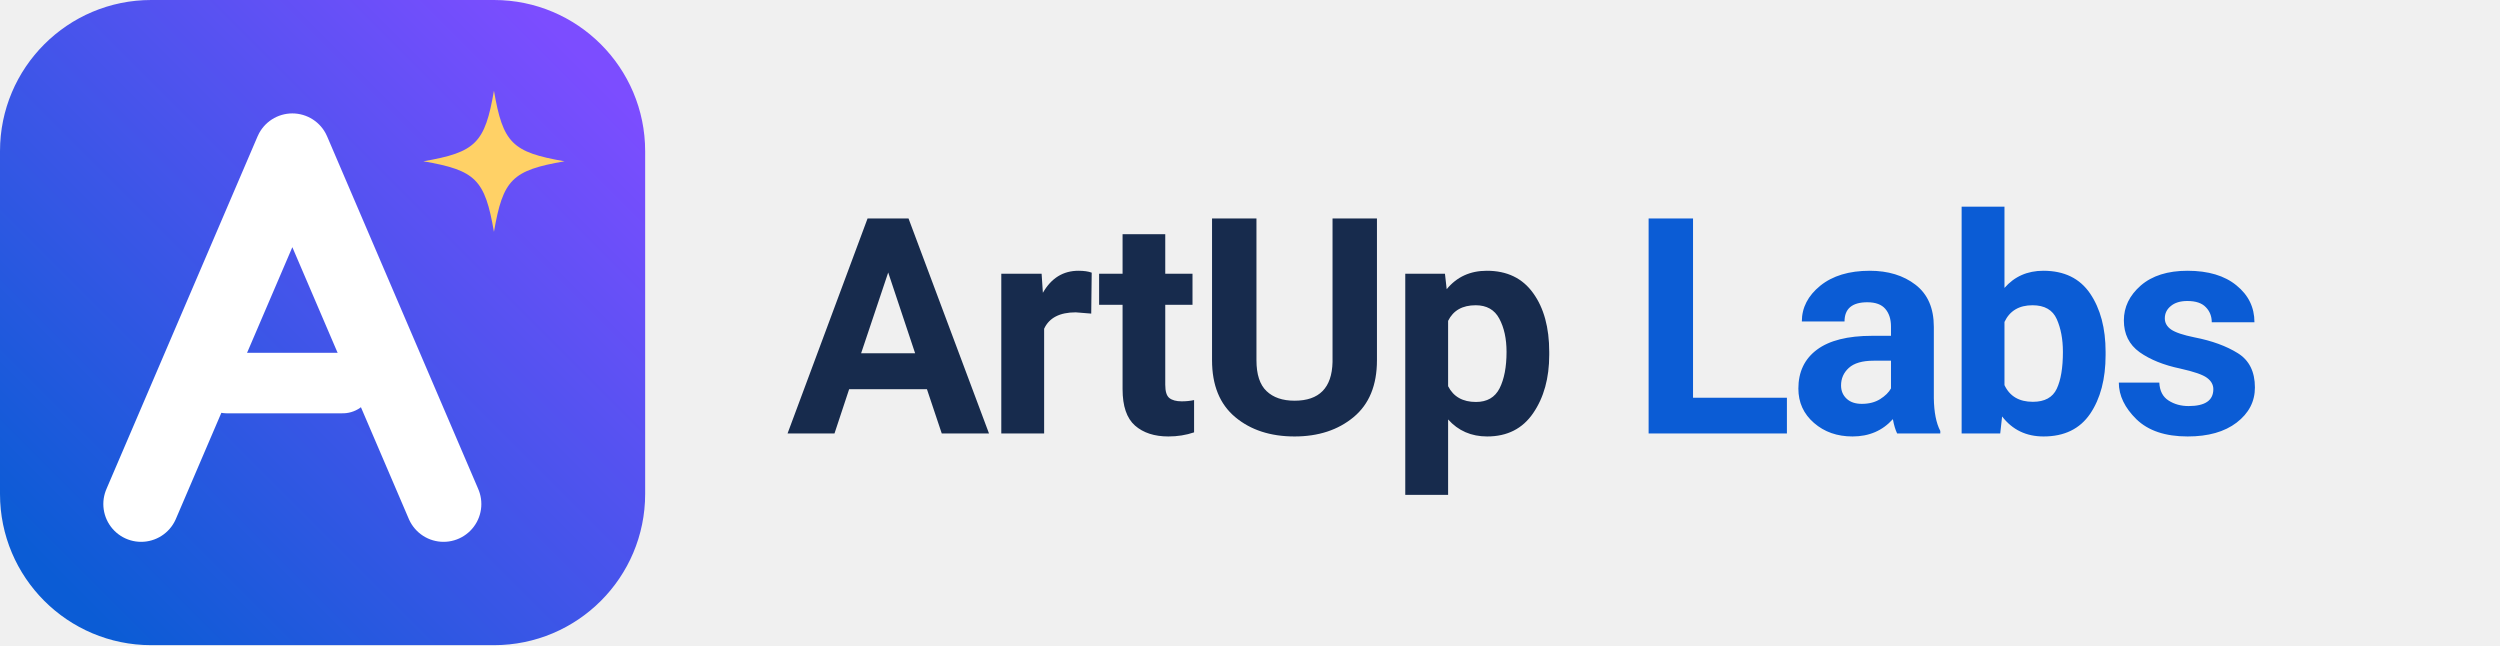
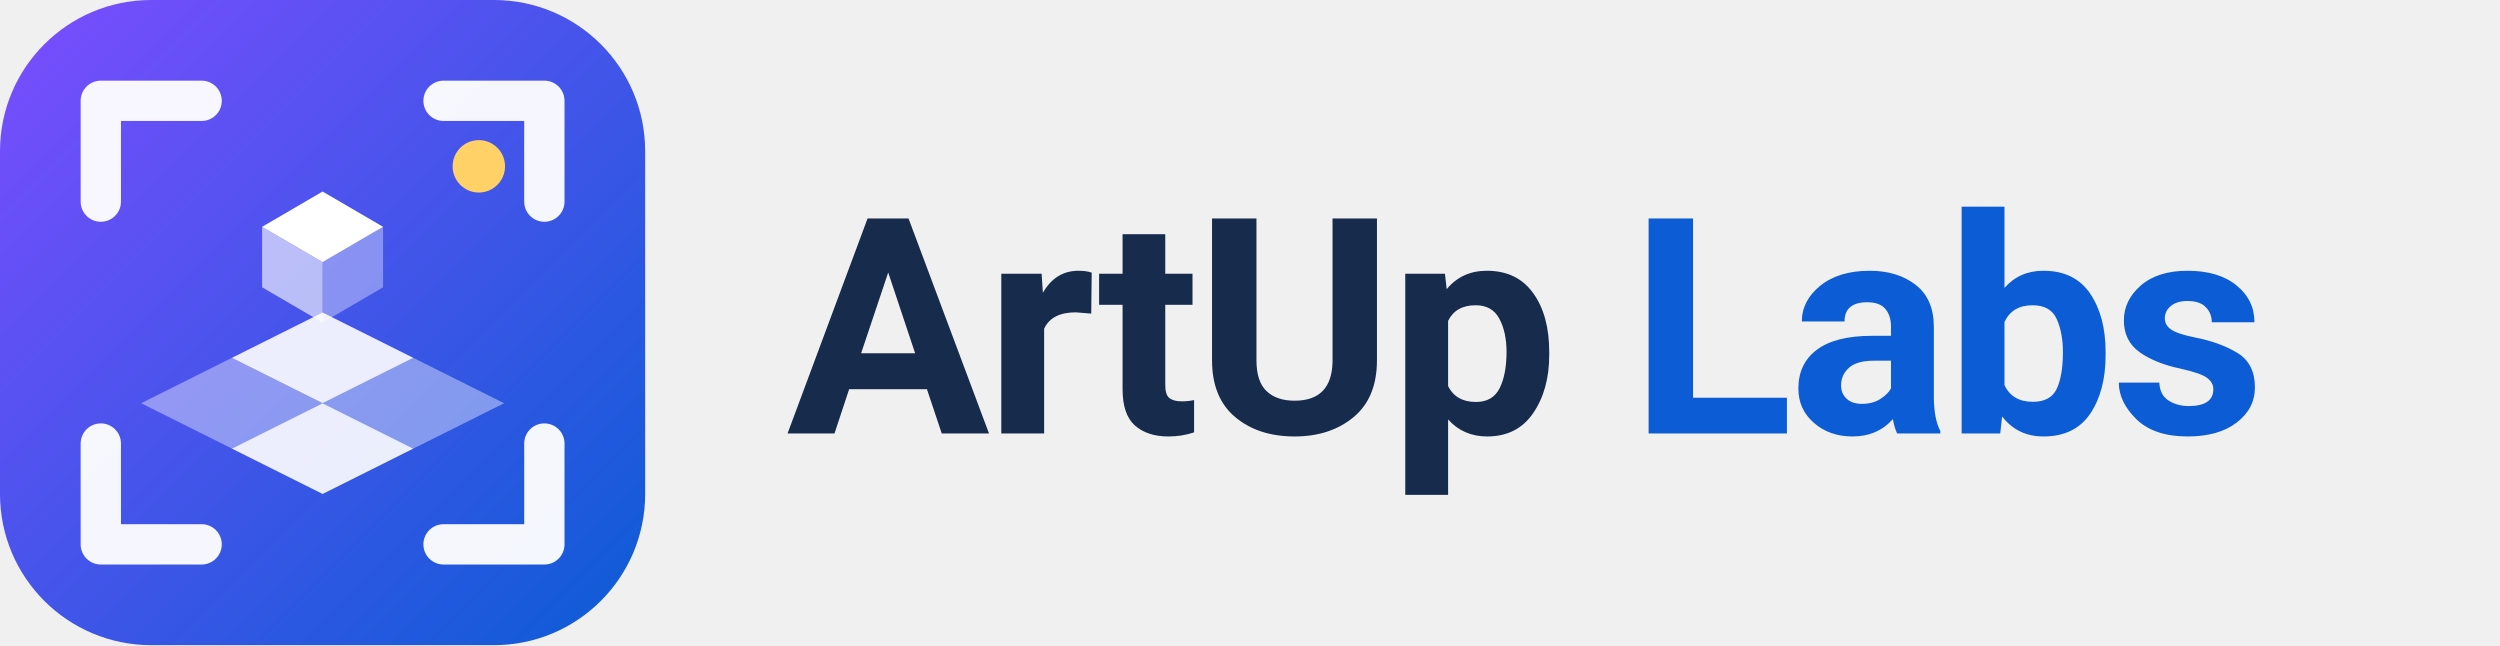
<svg xmlns="http://www.w3.org/2000/svg" viewBox="0 0 248 64" width="248" height="64" role="img" aria-label="ArtUp Labs">
  <style>
    .t { fill: #172b4d; font: 700 30px system-ui, -apple-system, "Segoe UI", Roboto, "Helvetica Neue", Arial, sans-serif; letter-spacing: -0.5px; }
    .l { fill: #0b5cd5; font-weight: 600; }
    @media (prefers-color-scheme: dark) { .t { fill: #e3e8ef; } .l { fill: #6ea8ff; } }
  </style>
  <defs>
-     <linearGradient id="aull-g" x1="6" y1="58" x2="58" y2="6" gradientUnits="userSpaceOnUse">
-       <stop offset="0" stop-color="#0b5cd5" />
-       <stop offset="1" stop-color="#7c4dff" />
+     <linearGradient id="aull-g" x1="0" y1="0" x2="64" y2="64" gradientUnits="userSpaceOnUse">
+       <stop offset="0" stop-color="#7c4dff" />
+       <stop offset="1" stop-color="#0b5cd5" />
    </linearGradient>
  </defs>
  <rect width="64" height="64" rx="15" fill="url(#aull-g)" />
-   <path d="M14 50 L29 15 L44 50" fill="none" stroke="#fff" stroke-width="7.5" stroke-linecap="round" stroke-linejoin="round" />
-   <path d="M22.5 38 H34" fill="none" stroke="#fff" stroke-width="6" stroke-linecap="round" />
-   <path d="M49 9 C49.9 14.2 50.8 15.1 56 16 C50.8 16.9 49.9 17.8 49 23 C48.1 17.8 47.2 16.9 42 16 C47.2 15.1 48.1 14.2 49 9 Z" fill="#ffd166" />
+   <g fill="none" stroke="#fff" stroke-width="4" stroke-linecap="round" stroke-linejoin="round" opacity="0.95">
+     <path d="M10 20 V10 H20" />
+     <path d="M44 10 H54 V20" />
+     <path d="M54 44 V54 H44" />
+     <path d="M20 54 H10 V44" />
+   </g>
+   <path d="M32 31 L41 35.5 L32 40 L23 35.5 Z" fill="#fff" fill-opacity="0.9" />
+   <path d="M23 35.5 L32 40 L23 44.5 L14 40 Z" fill="#fff" fill-opacity="0.4" />
+   <path d="M41 35.5 L50 40 L41 44.5 L32 40 Z" fill="#fff" fill-opacity="0.4" />
+   <path d="M32 40 L41 44.5 L32 49 L23 44.5 Z" fill="#fff" fill-opacity="0.9" />
+   <path d="M32 19 L38 22.5 L32 26 L26 22.5 Z" fill="#fff" />
+   <path d="M26 22.5 L32 26 V32 L26 28.5 Z" fill="#fff" fill-opacity="0.62" />
+   <path d="M38 22.5 L32 26 V32 L38 28.5 Z" fill="#fff" fill-opacity="0.36" />
+   <circle cx="47.5" cy="16.5" r="2.6" fill="#ffd166" />
  <text class="t" x="78" y="43">ArtUp <tspan class="l">Labs</tspan>
  </text>
</svg>
